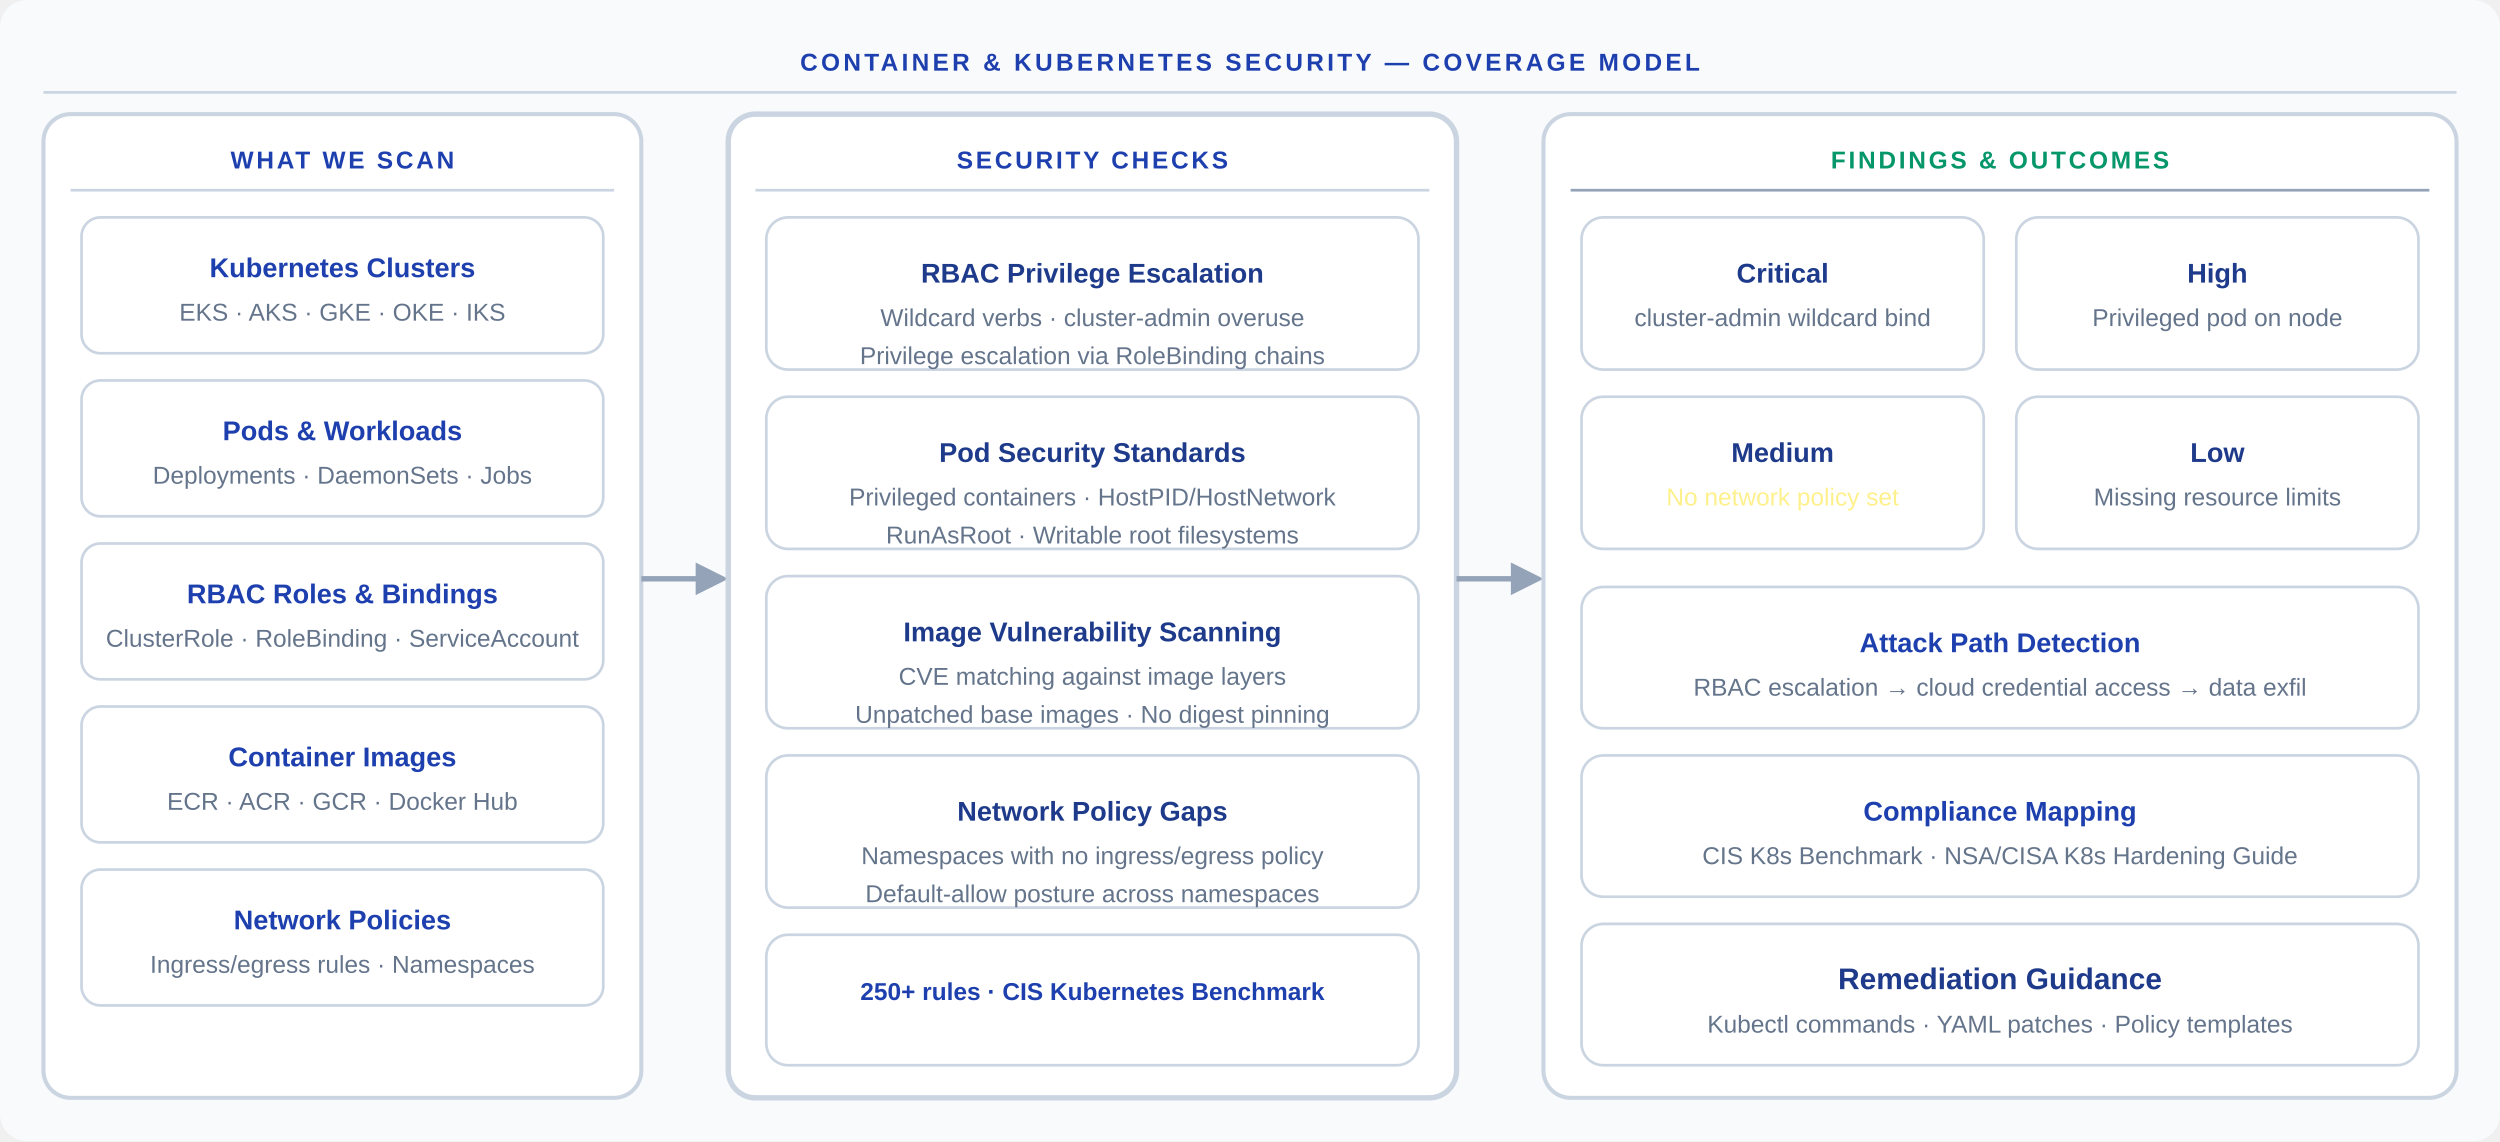
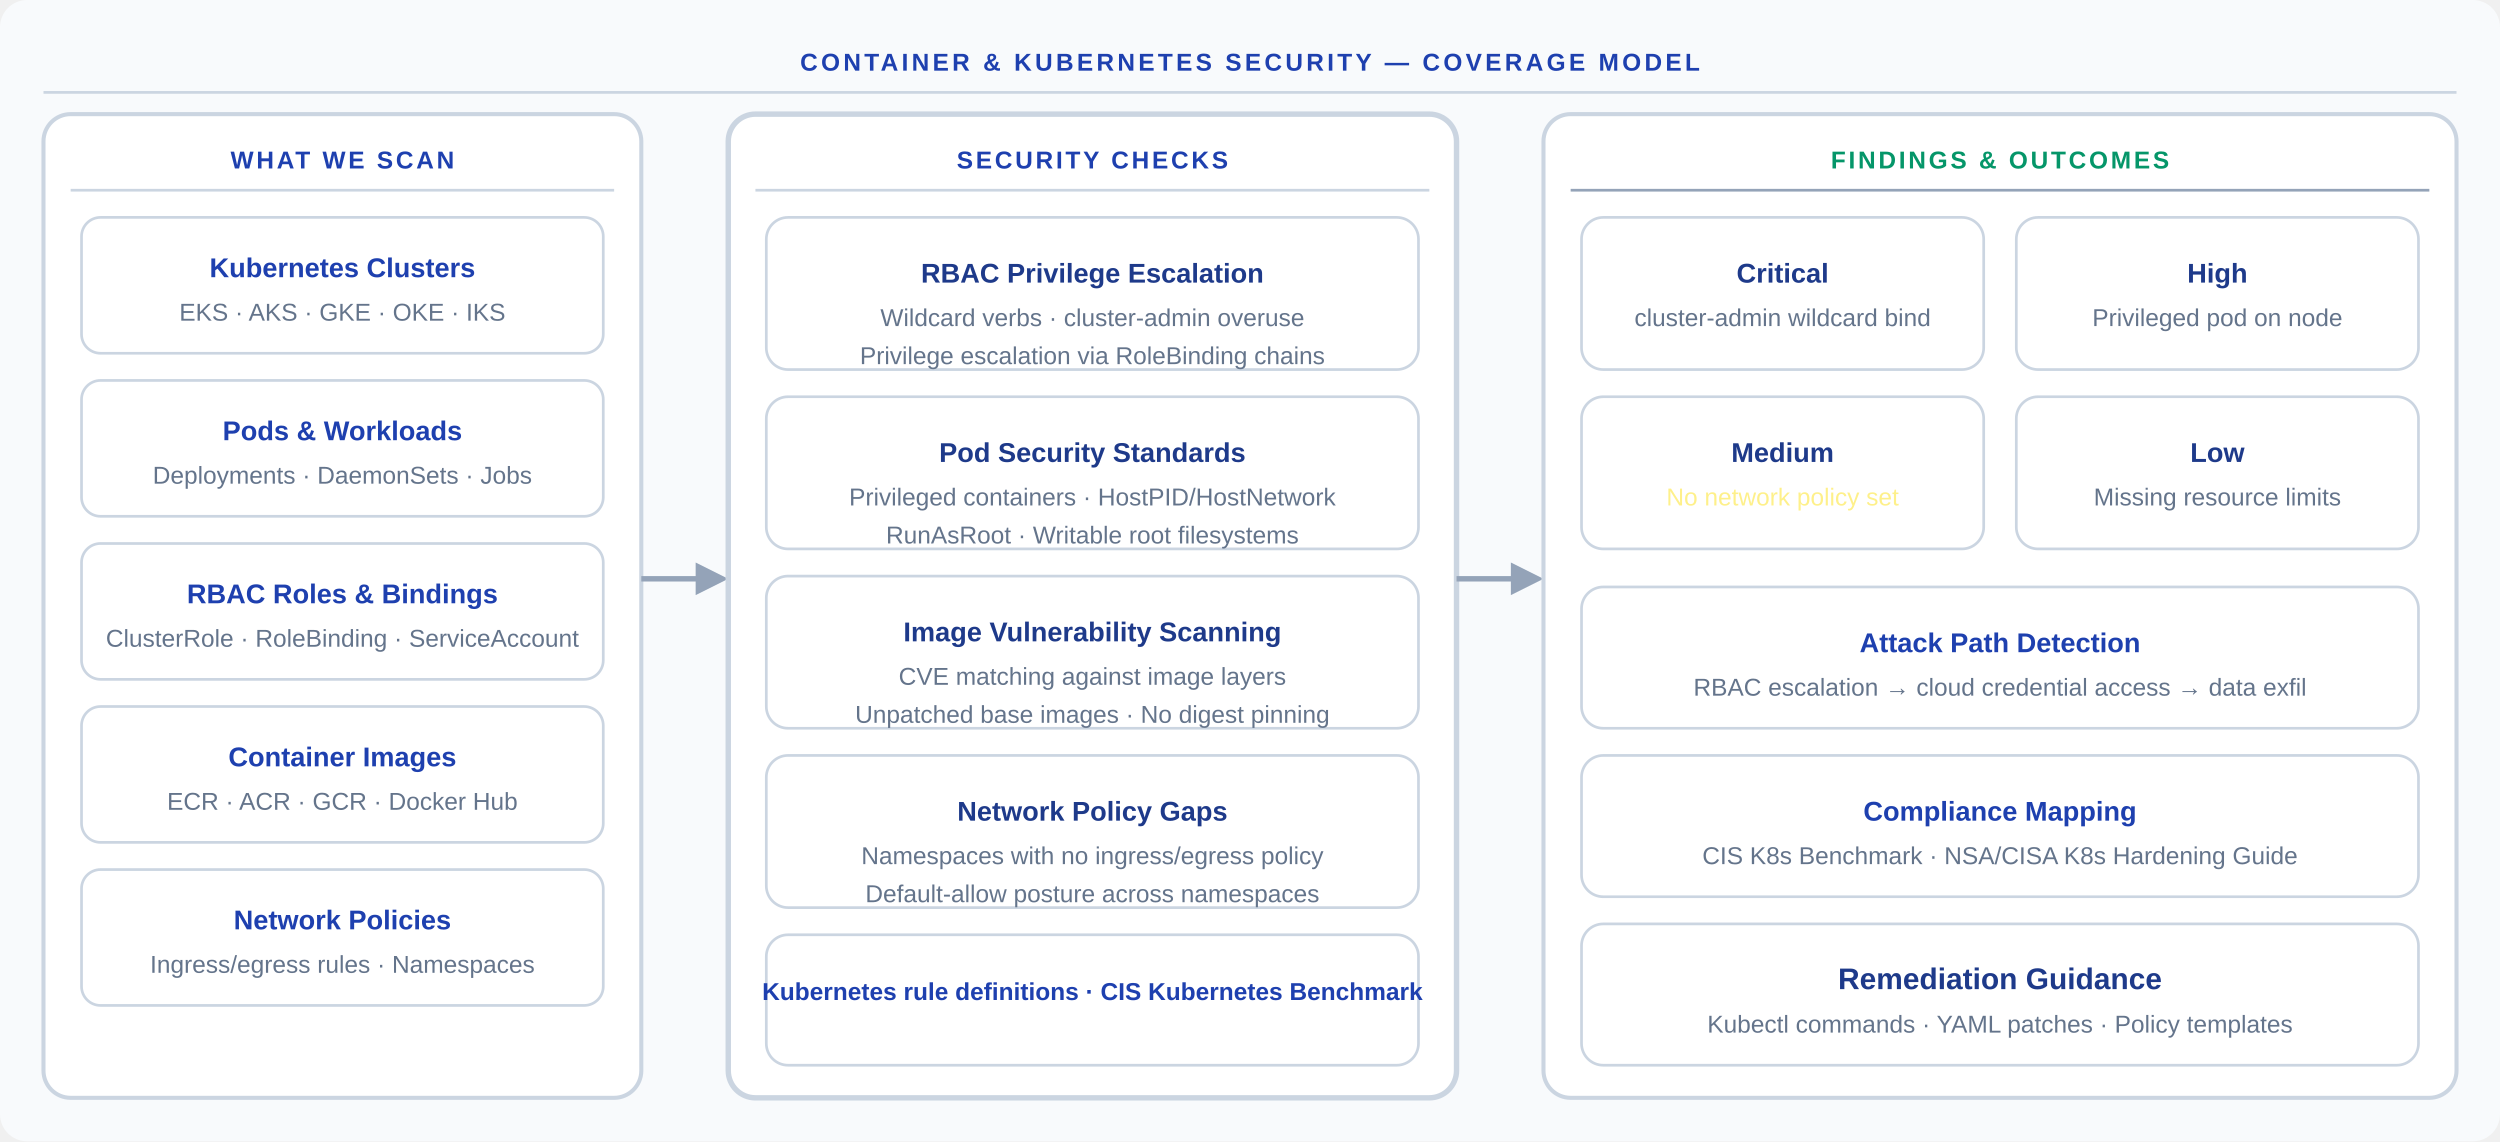
<svg xmlns="http://www.w3.org/2000/svg" viewBox="0 0 920 420" width="920" height="420" font-family="Arial, sans-serif">
  <rect width="920" height="420" fill="#F8FAFC" rx="10" />
  <text x="460" y="26" text-anchor="middle" font-size="9" font-weight="700" fill="#1E40AF" letter-spacing="1.2">CONTAINER &amp; KUBERNETES SECURITY — COVERAGE MODEL</text>
  <line x1="16" y1="34" x2="904" y2="34" stroke="#CBD5E1" stroke-width="1" />
  <rect x="16" y="42" width="220" height="362" fill="#FFFFFF" stroke="#CBD5E1" stroke-width="1.5" rx="10" />
  <text x="126" y="62" text-anchor="middle" font-size="9" font-weight="700" fill="#1E40AF" letter-spacing="1">WHAT WE SCAN</text>
  <line x1="26" y1="70" x2="226" y2="70" stroke="#CBD5E1" stroke-width="1" />
  <rect x="30" y="80" width="192" height="50" fill="#FFFFFF" stroke="#CBD5E1" stroke-width="1" rx="7" />
  <text x="126" y="102" text-anchor="middle" font-size="10" font-weight="700" fill="#1E40AF">Kubernetes Clusters</text>
  <text x="126" y="118" text-anchor="middle" font-size="9" fill="#64748B">EKS · AKS · GKE · OKE · IKS</text>
  <rect x="30" y="140" width="192" height="50" fill="#FFFFFF" stroke="#CBD5E1" stroke-width="1" rx="7" />
  <text x="126" y="162" text-anchor="middle" font-size="10" font-weight="700" fill="#1E40AF">Pods &amp; Workloads</text>
  <text x="126" y="178" text-anchor="middle" font-size="9" fill="#64748B">Deployments · DaemonSets · Jobs</text>
  <rect x="30" y="200" width="192" height="50" fill="#FFFFFF" stroke="#CBD5E1" stroke-width="1" rx="7" />
  <text x="126" y="222" text-anchor="middle" font-size="10" font-weight="700" fill="#1E40AF">RBAC Roles &amp; Bindings</text>
  <text x="126" y="238" text-anchor="middle" font-size="9" fill="#64748B">ClusterRole · RoleBinding · ServiceAccount</text>
  <rect x="30" y="260" width="192" height="50" fill="#FFFFFF" stroke="#CBD5E1" stroke-width="1" rx="7" />
  <text x="126" y="282" text-anchor="middle" font-size="10" font-weight="700" fill="#1E40AF">Container Images</text>
  <text x="126" y="298" text-anchor="middle" font-size="9" fill="#64748B">ECR · ACR · GCR · Docker Hub</text>
  <rect x="30" y="320" width="192" height="50" fill="#FFFFFF" stroke="#CBD5E1" stroke-width="1" rx="7" />
  <text x="126" y="342" text-anchor="middle" font-size="10" font-weight="700" fill="#1E40AF">Network Policies</text>
  <text x="126" y="358" text-anchor="middle" font-size="9" fill="#64748B">Ingress/egress rules · Namespaces</text>
  <line x1="236" y1="213" x2="258" y2="213" stroke="#94A3B8" stroke-width="2" />
  <polygon points="256,207 268,213 256,219" fill="#94A3B8" />
  <rect x="268" y="42" width="268" height="362" fill="#FFFFFF" stroke="#CBD5E1" stroke-width="2" rx="10" />
  <text x="402" y="62" text-anchor="middle" font-size="9" font-weight="700" fill="#1E40AF" letter-spacing="1">SECURITY CHECKS</text>
  <line x1="278" y1="70" x2="526" y2="70" stroke="#CBD5E1" stroke-width="1" />
  <rect x="282" y="80" width="240" height="56" fill="#FFFFFF" rx="8" stroke="#CBD5E1" stroke-width="1" />
  <text x="402" y="104" text-anchor="middle" font-size="10" font-weight="700" fill="#1E3A8A">RBAC Privilege Escalation</text>
  <text x="402" y="120" text-anchor="middle" font-size="9" fill="#64748B">Wildcard verbs · cluster-admin overuse</text>
  <text x="402" y="134" text-anchor="middle" font-size="9" fill="#64748B">Privilege escalation via RoleBinding chains</text>
  <rect x="282" y="146" width="240" height="56" fill="#FFFFFF" rx="8" stroke="#CBD5E1" stroke-width="1" />
  <text x="402" y="170" text-anchor="middle" font-size="10" font-weight="700" fill="#1E3A8A">Pod Security Standards</text>
  <text x="402" y="186" text-anchor="middle" font-size="9" fill="#64748B">Privileged containers · HostPID/HostNetwork</text>
  <text x="402" y="200" text-anchor="middle" font-size="9" fill="#64748B">RunAsRoot · Writable root filesystems</text>
  <rect x="282" y="212" width="240" height="56" fill="#FFFFFF" rx="8" stroke="#CBD5E1" stroke-width="1" />
  <text x="402" y="236" text-anchor="middle" font-size="10" font-weight="700" fill="#1E3A8A">Image Vulnerability Scanning</text>
  <text x="402" y="252" text-anchor="middle" font-size="9" fill="#64748B">CVE matching against image layers</text>
  <text x="402" y="266" text-anchor="middle" font-size="9" fill="#64748B">Unpatched base images · No digest pinning</text>
  <rect x="282" y="278" width="240" height="56" fill="#FFFFFF" rx="8" stroke="#CBD5E1" stroke-width="1" />
  <text x="402" y="302" text-anchor="middle" font-size="10" font-weight="700" fill="#1E3A8A">Network Policy Gaps</text>
  <text x="402" y="318" text-anchor="middle" font-size="9" fill="#64748B">Namespaces with no ingress/egress policy</text>
  <text x="402" y="332" text-anchor="middle" font-size="9" fill="#64748B">Default-allow posture across namespaces</text>
  <rect x="282" y="344" width="240" height="48" fill="#FFFFFF" stroke="#CBD5E1" stroke-width="1" rx="8" />
-   <text x="402" y="368" text-anchor="middle" font-size="9" font-weight="700" fill="#1E40AF">250+ rules · CIS Kubernetes Benchmark</text>
+   <text x="402" y="368" text-anchor="middle" font-size="9" font-weight="700" fill="#1E40AF">Kubernetes rule definitions · CIS Kubernetes Benchmark</text>
  <line x1="536" y1="213" x2="558" y2="213" stroke="#94A3B8" stroke-width="2" />
  <polygon points="556,207 568,213 556,219" fill="#94A3B8" />
  <rect x="568" y="42" width="336" height="362" fill="#FFFFFF" stroke="#CBD5E1" stroke-width="1.5" rx="10" />
  <text x="736" y="62" text-anchor="middle" font-size="9" font-weight="700" fill="#059669" letter-spacing="1">FINDINGS &amp; OUTCOMES</text>
  <line x1="578" y1="70" x2="894" y2="70" stroke="#94A3B8" stroke-width="1" />
  <rect x="582" y="80" width="148" height="56" fill="#FFFFFF" rx="8" stroke="#CBD5E1" stroke-width="1" />
  <text x="656" y="104" text-anchor="middle" font-size="10" font-weight="700" fill="#1E3A8A">Critical</text>
  <text x="656" y="120" text-anchor="middle" font-size="9" fill="#64748B">cluster-admin wildcard bind</text>
  <rect x="742" y="80" width="148" height="56" fill="#FFFFFF" rx="8" stroke="#CBD5E1" stroke-width="1" />
  <text x="816" y="104" text-anchor="middle" font-size="10" font-weight="700" fill="#1E3A8A">High</text>
  <text x="816" y="120" text-anchor="middle" font-size="9" fill="#64748B">Privileged pod on node</text>
  <rect x="582" y="146" width="148" height="56" fill="#FFFFFF" rx="8" stroke="#CBD5E1" stroke-width="1" />
  <text x="656" y="170" text-anchor="middle" font-size="10" font-weight="700" fill="#1E3A8A">Medium</text>
  <text x="656" y="186" text-anchor="middle" font-size="9" fill="#FEF08A">No network policy set</text>
  <rect x="742" y="146" width="148" height="56" fill="#FFFFFF" rx="8" stroke="#CBD5E1" stroke-width="1" />
  <text x="816" y="170" text-anchor="middle" font-size="10" font-weight="700" fill="#1E3A8A">Low</text>
  <text x="816" y="186" text-anchor="middle" font-size="9" fill="#64748B">Missing resource limits</text>
  <rect x="582" y="216" width="308" height="52" fill="#FFFFFF" stroke="#CBD5E1" stroke-width="1" rx="8" />
  <text x="736" y="240" text-anchor="middle" font-size="10" font-weight="700" fill="#1E40AF">Attack Path Detection</text>
  <text x="736" y="256" text-anchor="middle" font-size="9" fill="#64748B">RBAC escalation → cloud credential access → data exfil</text>
  <rect x="582" y="278" width="308" height="52" fill="#FFFFFF" stroke="#CBD5E1" stroke-width="1" rx="8" />
  <text x="736" y="302" text-anchor="middle" font-size="10" font-weight="700" fill="#1E40AF">Compliance Mapping</text>
  <text x="736" y="318" text-anchor="middle" font-size="9" fill="#64748B">CIS K8s Benchmark · NSA/CISA K8s Hardening Guide</text>
  <rect x="582" y="340" width="308" height="52" fill="#FFFFFF" rx="8" stroke="#CBD5E1" stroke-width="1" />
  <text x="736" y="364" text-anchor="middle" font-size="11" font-weight="700" fill="#1E3A8A">Remediation Guidance</text>
  <text x="736" y="380" text-anchor="middle" font-size="9" fill="#64748B">Kubectl commands · YAML patches · Policy templates</text>
</svg>
